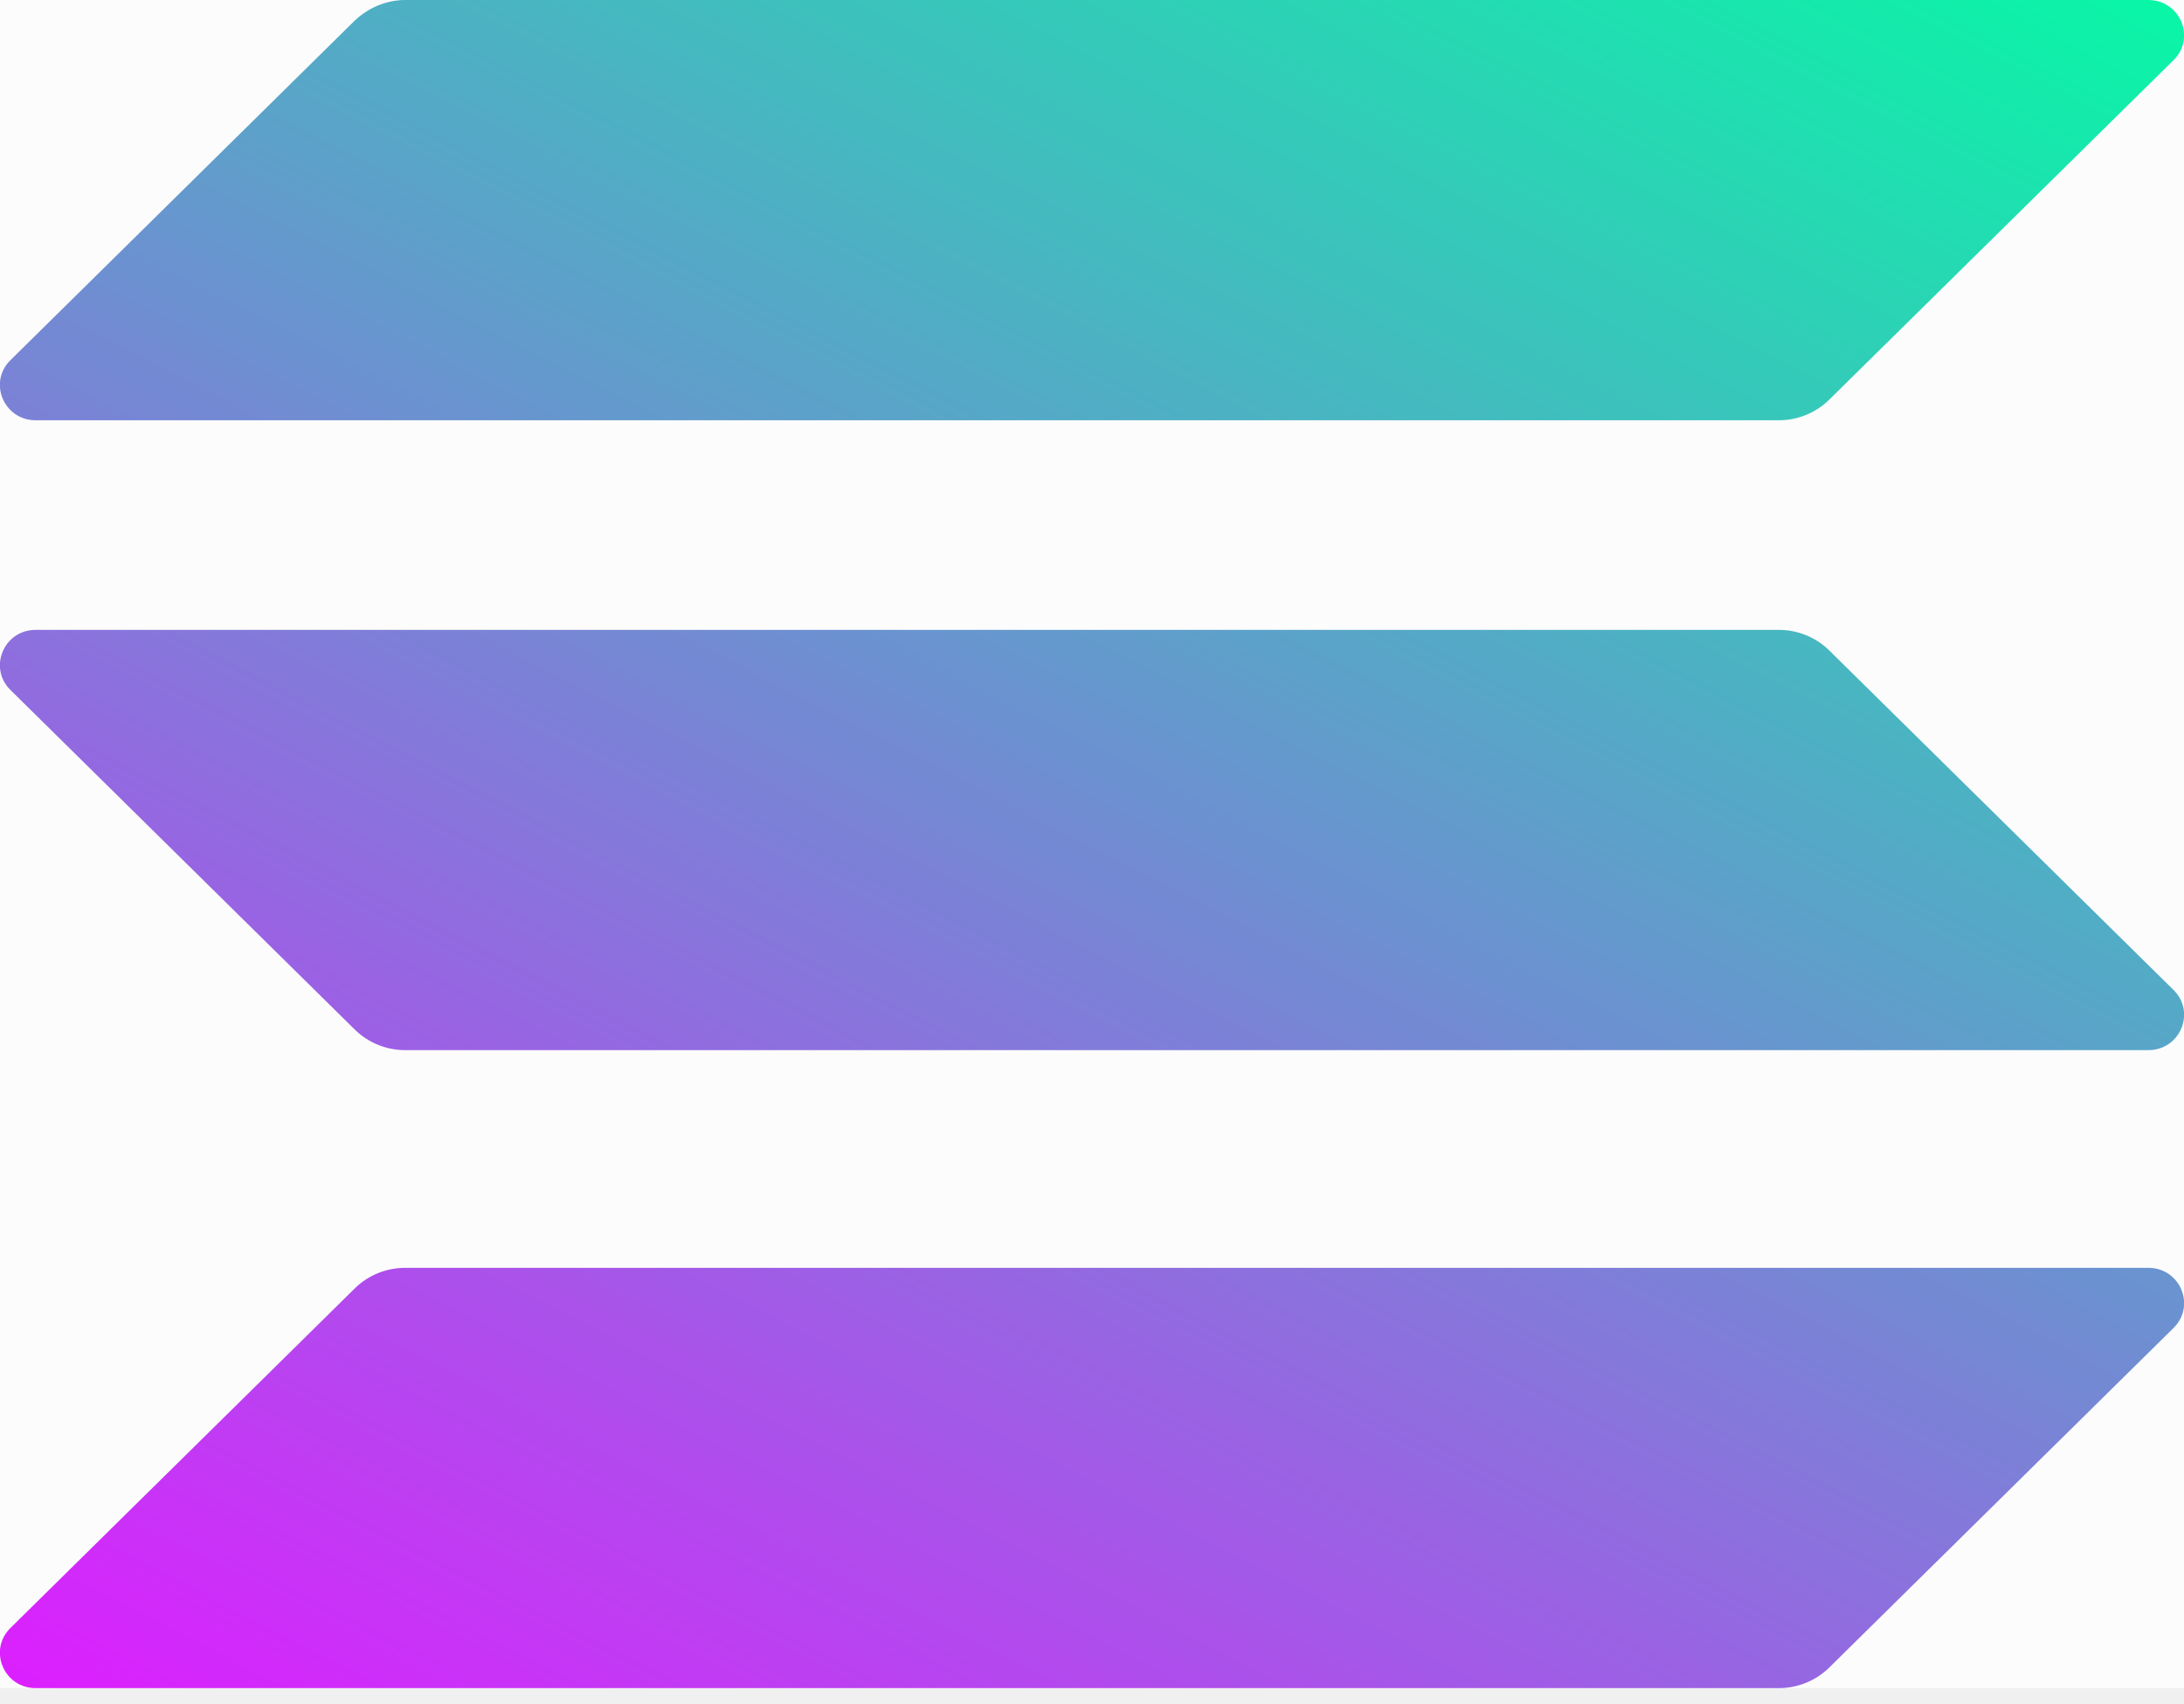
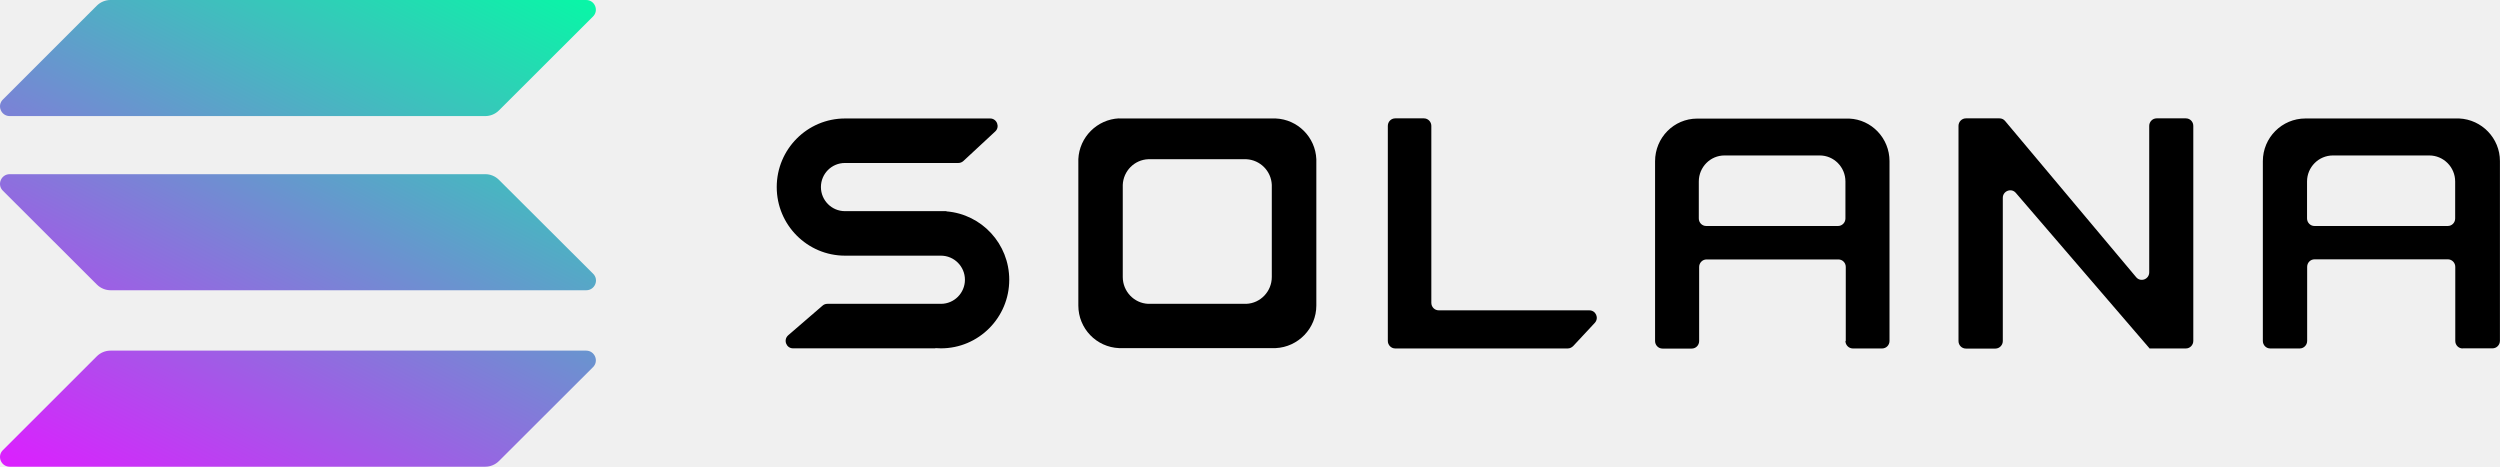
- <svg xmlns="http://www.w3.org/2000/svg" width="59" height="46" viewBox="0 0 59 46" fill="none">
-   <g clip-path="url(#clip0_612_247)">
-     <rect width="59" height="45.591" fill="white" fill-opacity="0.83" />
-     <path d="M9.584 34.796C9.94 34.445 10.429 34.24 10.949 34.24H58.036C58.896 34.24 59.327 35.264 58.718 35.864L49.417 45.035C49.06 45.386 48.571 45.591 48.052 45.591H0.964C0.104 45.591 -0.326 44.567 0.282 43.967L9.584 34.796Z" fill="url(#paint0_linear_612_247)" />
-     <path d="M9.583 0.556C9.954 0.205 10.444 0 10.948 0H58.035C58.896 0 59.326 1.024 58.718 1.624L49.416 10.794C49.06 11.145 48.571 11.35 48.051 11.35H0.964C0.104 11.35 -0.327 10.326 0.282 9.727L9.583 0.556Z" fill="url(#paint1_linear_612_247)" />
-     <path d="M49.417 17.567C49.06 17.215 48.571 17.011 48.052 17.011H0.964C0.104 17.011 -0.326 18.035 0.282 18.634L9.584 27.805C9.94 28.156 10.429 28.361 10.949 28.361H58.036C58.896 28.361 59.327 27.337 58.718 26.737L49.417 17.567Z" fill="url(#paint2_linear_612_247)" />
+ <svg xmlns="http://www.w3.org/2000/svg" width="1757" height="328" viewBox="0 0 1757 328" fill="none">
+   <g clip-path="url(#clip0_2320_43)">
+     <path d="M595.086 179.682H661.301C670.612 179.682 678.156 187.303 678.156 196.608C678.156 205.913 670.612 213.533 661.301 213.533H581.441C580.157 213.533 578.953 214.014 578.07 214.816L553.992 235.592C550.3 238.801 552.547 244.817 557.363 244.817H657.288C657.288 244.817 657.369 244.817 657.369 244.737C657.369 244.656 657.449 244.656 657.449 244.656C658.733 244.737 659.937 244.817 661.301 244.817C687.788 244.817 709.298 223.239 709.298 196.608C709.298 171.34 689.955 150.564 665.234 148.559C665.234 148.559 665.154 148.559 665.154 148.479C665.154 148.398 665.154 148.398 665.074 148.398H593.802C584.491 148.398 576.947 140.778 576.947 131.473C576.947 122.088 584.491 114.548 593.802 114.548H673.501C674.785 114.548 676.069 114.066 677.033 113.184L699.426 92.408C702.957 89.2 700.629 83.264 695.894 83.264H595.166C594.765 83.264 594.283 83.264 593.882 83.264C567.396 83.264 545.886 104.842 545.886 131.473C545.886 158.104 567.396 179.682 593.882 179.682C594.283 179.682 594.684 179.682 595.086 179.682Z" fill="black" />
+     <path d="M980.581 83.183C977.692 83.183 975.364 85.509 975.364 88.477V239.603C975.364 242.49 977.692 244.897 980.581 244.897H1101.78C1103.22 244.897 1104.58 244.255 1105.63 243.212L1120.8 226.929C1123.93 223.56 1121.6 218.105 1116.94 218.105H1011.16C1008.27 218.105 1005.94 215.779 1005.94 212.811V88.477C1005.94 85.59 1003.62 83.183 1000.73 83.183H980.581Z" fill="black" />
+     <path fill-rule="evenodd" clip-rule="evenodd" d="M786.509 83.183C786.509 83.263 786.429 83.263 786.509 83.183C771.019 83.905 758.578 96.338 757.856 111.82V213.452C757.856 213.853 757.856 214.335 757.856 214.736C757.856 230.859 770.537 244.014 786.509 244.656H896.467C912.359 243.934 925.12 230.779 925.12 214.736C925.12 214.335 925.12 213.853 925.12 213.452V111.9C924.478 96.419 912.038 83.905 896.547 83.263H786.509V83.183ZM806.976 111.9C797.264 112.301 789.479 120.162 789.077 129.948V193.88C789.077 194.121 789.077 194.441 789.077 194.682C789.077 204.789 797.023 213.132 806.976 213.533H875.92C885.873 213.132 893.819 204.789 893.819 194.682C893.819 194.441 893.819 194.121 893.819 193.88V129.948C893.417 120.162 885.632 112.381 875.92 111.9H806.976Z" fill="black" />
+     <path fill-rule="evenodd" clip-rule="evenodd" d="M1296.97 239.603C1296.97 242.49 1299.3 244.897 1302.19 244.897H1322.74C1325.62 244.897 1327.95 242.571 1327.95 239.603V114.547C1327.95 114.146 1327.95 113.665 1327.95 113.264C1327.95 97.141 1315.35 83.986 1299.62 83.344H1194.08C1193.67 83.344 1193.19 83.344 1192.79 83.344C1176.42 83.344 1163.18 96.74 1163.18 113.344C1163.18 113.745 1163.18 114.227 1163.18 114.628V239.683C1163.18 242.571 1165.5 244.977 1168.39 244.977H1188.94C1191.83 244.977 1194.16 242.651 1194.16 239.683V187.623C1194.16 184.736 1196.48 182.329 1199.37 182.329H1291.99C1294.88 182.329 1297.21 184.655 1297.21 187.623V239.603H1296.97ZM1193.92 153.532V127.542C1193.92 117.435 1202.02 109.253 1211.97 109.253H1278.91C1288.86 109.253 1296.97 117.435 1296.97 127.542V153.532C1296.97 156.42 1294.64 158.826 1291.75 158.826H1199.13C1196.24 158.826 1193.92 156.5 1193.92 153.532Z" fill="black" />
+     <path fill-rule="evenodd" clip-rule="evenodd" d="M1730.78 244.897C1727.89 244.897 1725.57 242.571 1725.57 239.603V187.543C1725.57 184.656 1723.24 182.249 1720.35 182.249H1626.68C1623.8 182.249 1621.47 184.575 1621.47 187.543V239.603C1621.47 242.491 1619.14 244.897 1616.25 244.897H1595.54C1592.65 244.897 1590.33 242.571 1590.33 239.603V114.548C1590.33 114.146 1590.33 113.665 1590.33 113.264C1590.33 96.74 1603.73 83.264 1620.26 83.264C1620.67 83.264 1621.15 83.264 1621.55 83.264H1728.3C1744.19 83.986 1756.95 97.141 1756.95 113.184C1756.95 113.585 1756.95 114.066 1756.95 114.467V239.523C1756.95 242.41 1754.62 244.817 1751.73 244.817H1730.78V244.897ZM1621.39 127.542V153.532C1621.39 156.42 1623.72 158.826 1626.6 158.826H1720.27C1723.16 158.826 1725.49 156.5 1725.49 153.532V127.542C1725.49 117.435 1717.3 109.253 1707.27 109.253H1639.61C1629.57 109.253 1621.39 117.435 1621.39 127.542Z" fill="black" />
+     <path d="M1405.24 83.183C1406.77 83.183 1408.21 83.825 1409.18 85.028L1501.32 194.843C1504.45 198.532 1510.47 196.286 1510.47 191.393V88.477C1510.47 85.59 1512.79 83.183 1515.68 83.183H1536.23C1539.12 83.183 1541.45 85.509 1541.45 88.477V239.603C1541.45 242.49 1539.12 244.897 1536.23 244.897H1510.71C1510.63 244.897 1510.55 244.816 1510.55 244.736C1510.55 244.656 1510.55 244.656 1510.47 244.576L1416.72 135.564C1413.59 131.874 1407.57 134.2 1407.57 139.013V239.683C1407.57 242.57 1405.24 244.977 1402.35 244.977H1381.65C1378.76 244.977 1376.43 242.651 1376.43 239.683V88.477C1376.43 85.59 1378.76 83.183 1381.65 83.183H1405.24Z" fill="black" />
+     <path d="M68.01 250.432C70.578 247.865 74.029 246.421 77.641 246.421H411.929C418.029 246.421 421.079 253.801 416.745 258.053L350.69 323.989C348.122 326.556 344.67 328 341.059 328H6.85C0.751 328 -2.299 320.62 2.035 316.369L68.01 250.432Z" fill="url(#paint0_linear_2320_43)" />
+     <path d="M68.01 4.011C70.578 1.444 74.029 0 77.641 0H411.929C418.029 0 421.079 7.38 416.745 11.631L350.69 77.568C348.122 80.135 344.67 81.579 341.059 81.579H6.85C0.751 81.579 -2.299 74.199 2.035 69.948L68.01 4.011Z" fill="url(#paint1_linear_2320_43)" />
+     <path d="M350.69 126.419C348.122 123.853 344.67 122.409 341.059 122.409H6.85C0.751 122.409 -2.299 129.788 2.035 134.04L68.09 199.977C70.658 202.544 74.109 203.987 77.721 203.987H412.01C418.11 203.987 421.159 196.608 416.825 192.356L350.69 126.419Z" fill="url(#paint2_linear_2320_43)" />
  </g>
  <defs>
-     <linearGradient id="paint0_linear_612_247" x1="53.538" y1="-5.479" x2="21.669" y2="56.433" gradientUnits="userSpaceOnUse">
+     <linearGradient id="paint0_linear_2320_43" x1="380.012" y1="-39.399" x2="148.887" y2="403.553" gradientUnits="userSpaceOnUse">
      <stop stop-color="#00FFA3" />
      <stop offset="1" stop-color="#DC1FFF" />
    </linearGradient>
-     <linearGradient id="paint1_linear_612_247" x1="39.288" y1="-12.813" x2="7.42" y2="49.099" gradientUnits="userSpaceOnUse">
+     <linearGradient id="paint1_linear_2320_43" x1="278.86" y1="-92.179" x2="47.736" y2="350.773" gradientUnits="userSpaceOnUse">
      <stop stop-color="#00FFA3" />
      <stop offset="1" stop-color="#DC1FFF" />
    </linearGradient>
-     <linearGradient id="paint2_linear_612_247" x1="46.368" y1="-9.169" x2="14.499" y2="52.743" gradientUnits="userSpaceOnUse">
+     <linearGradient id="paint2_linear_2320_43" x1="329.114" y1="-65.957" x2="97.99" y2="376.995" gradientUnits="userSpaceOnUse">
      <stop stop-color="#00FFA3" />
      <stop offset="1" stop-color="#DC1FFF" />
    </linearGradient>
-     <clipPath id="clip0_612_247">
-       <rect width="59" height="45.591" fill="white" />
+     <clipPath id="clip0_2320_43">
+       <rect width="1757" height="328" fill="white" />
    </clipPath>
  </defs>
</svg>
